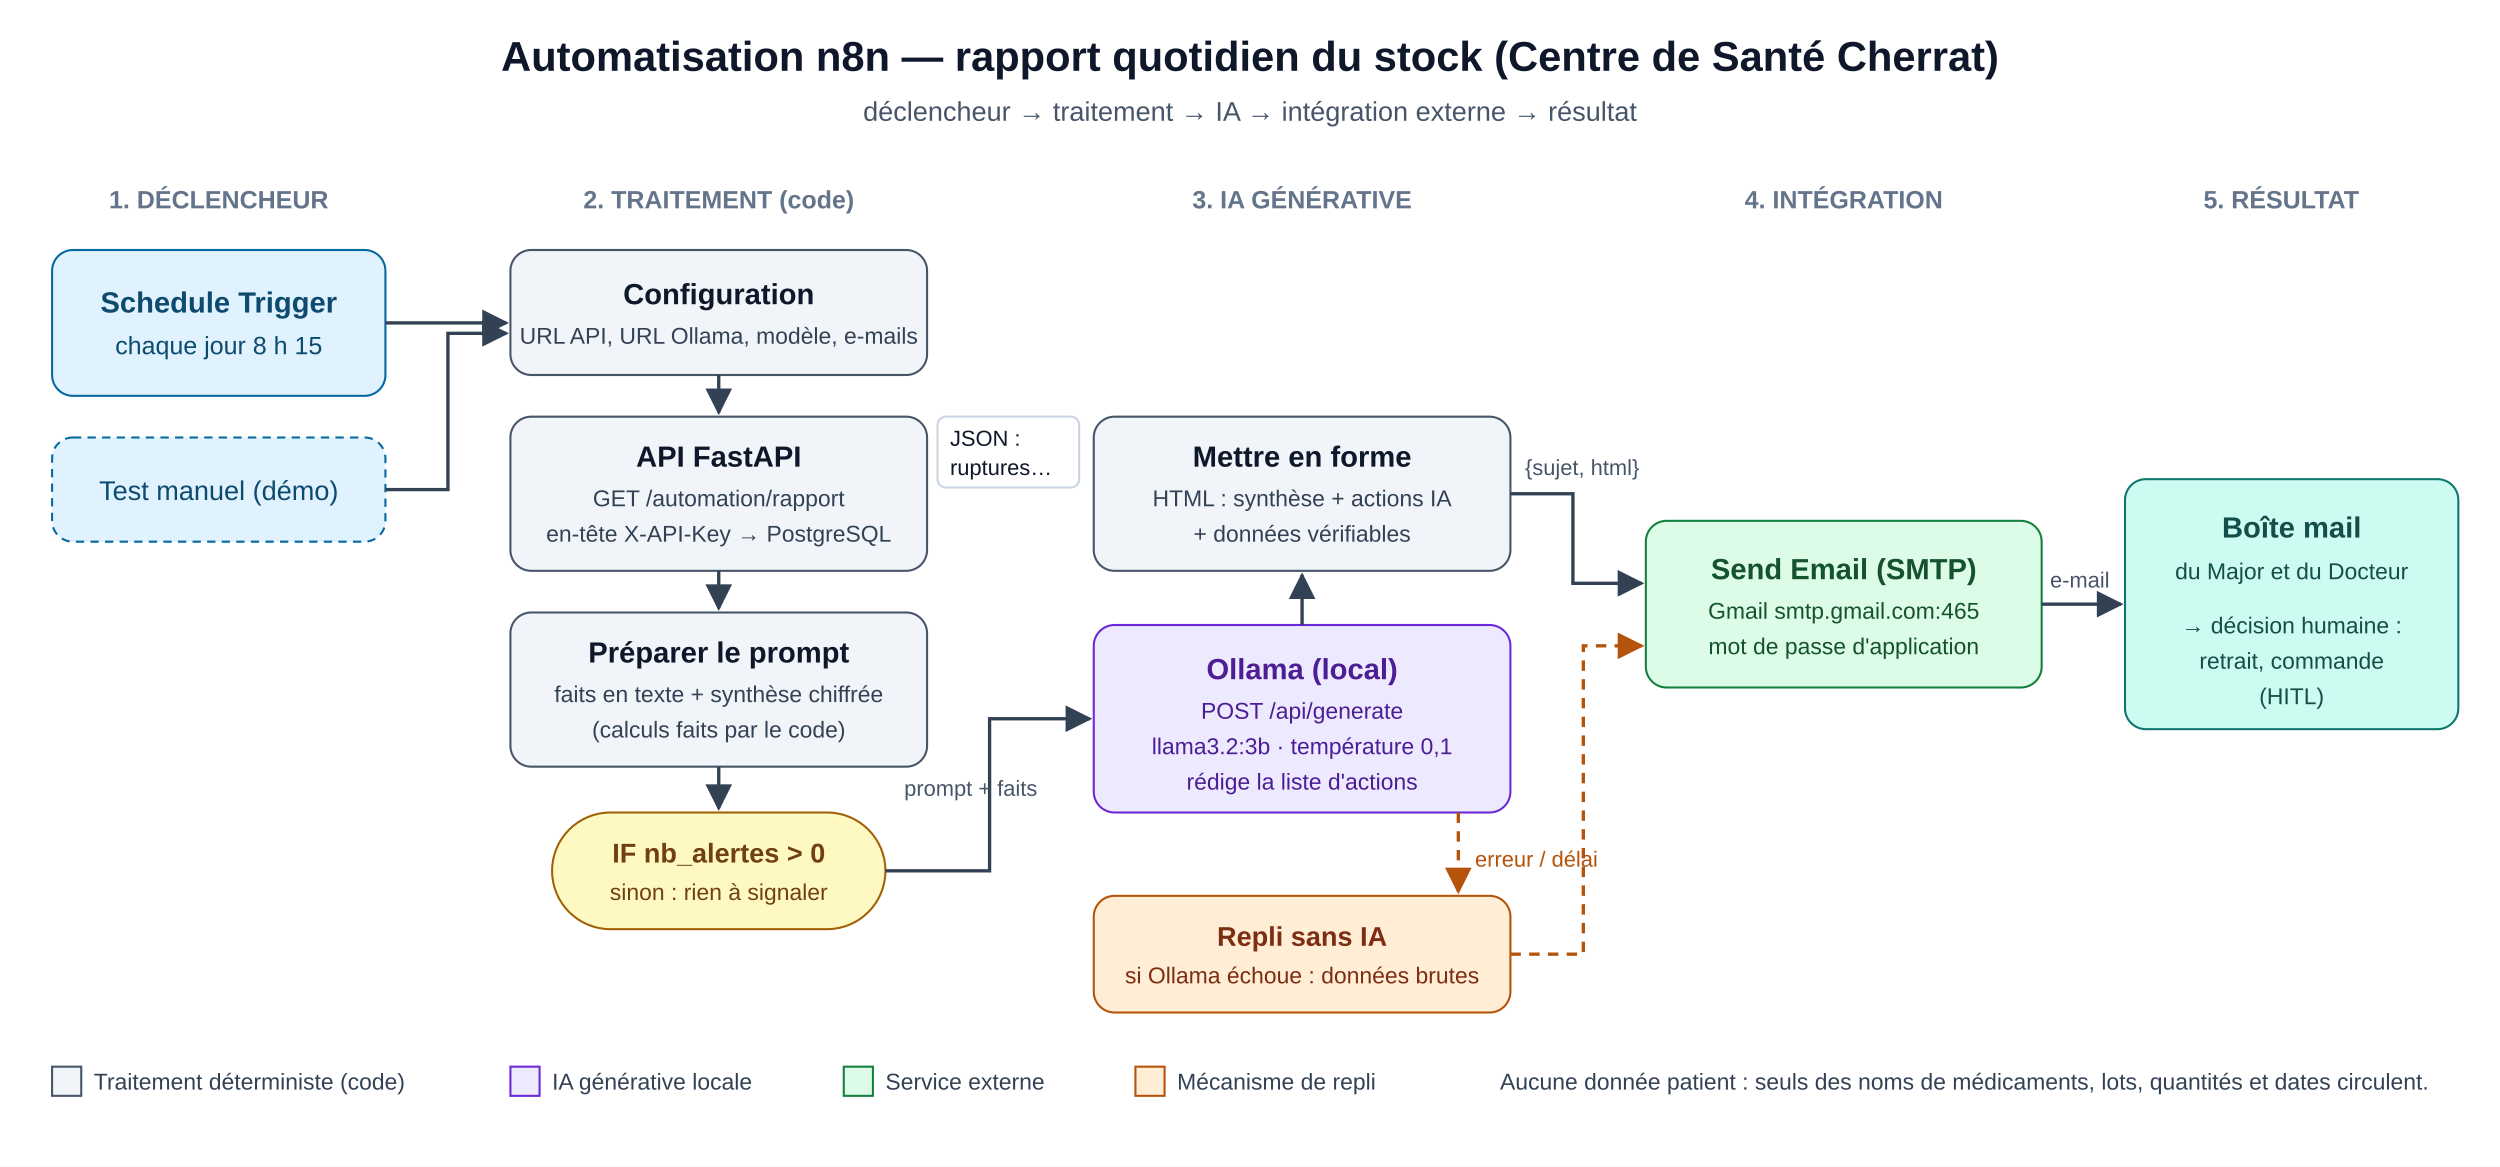
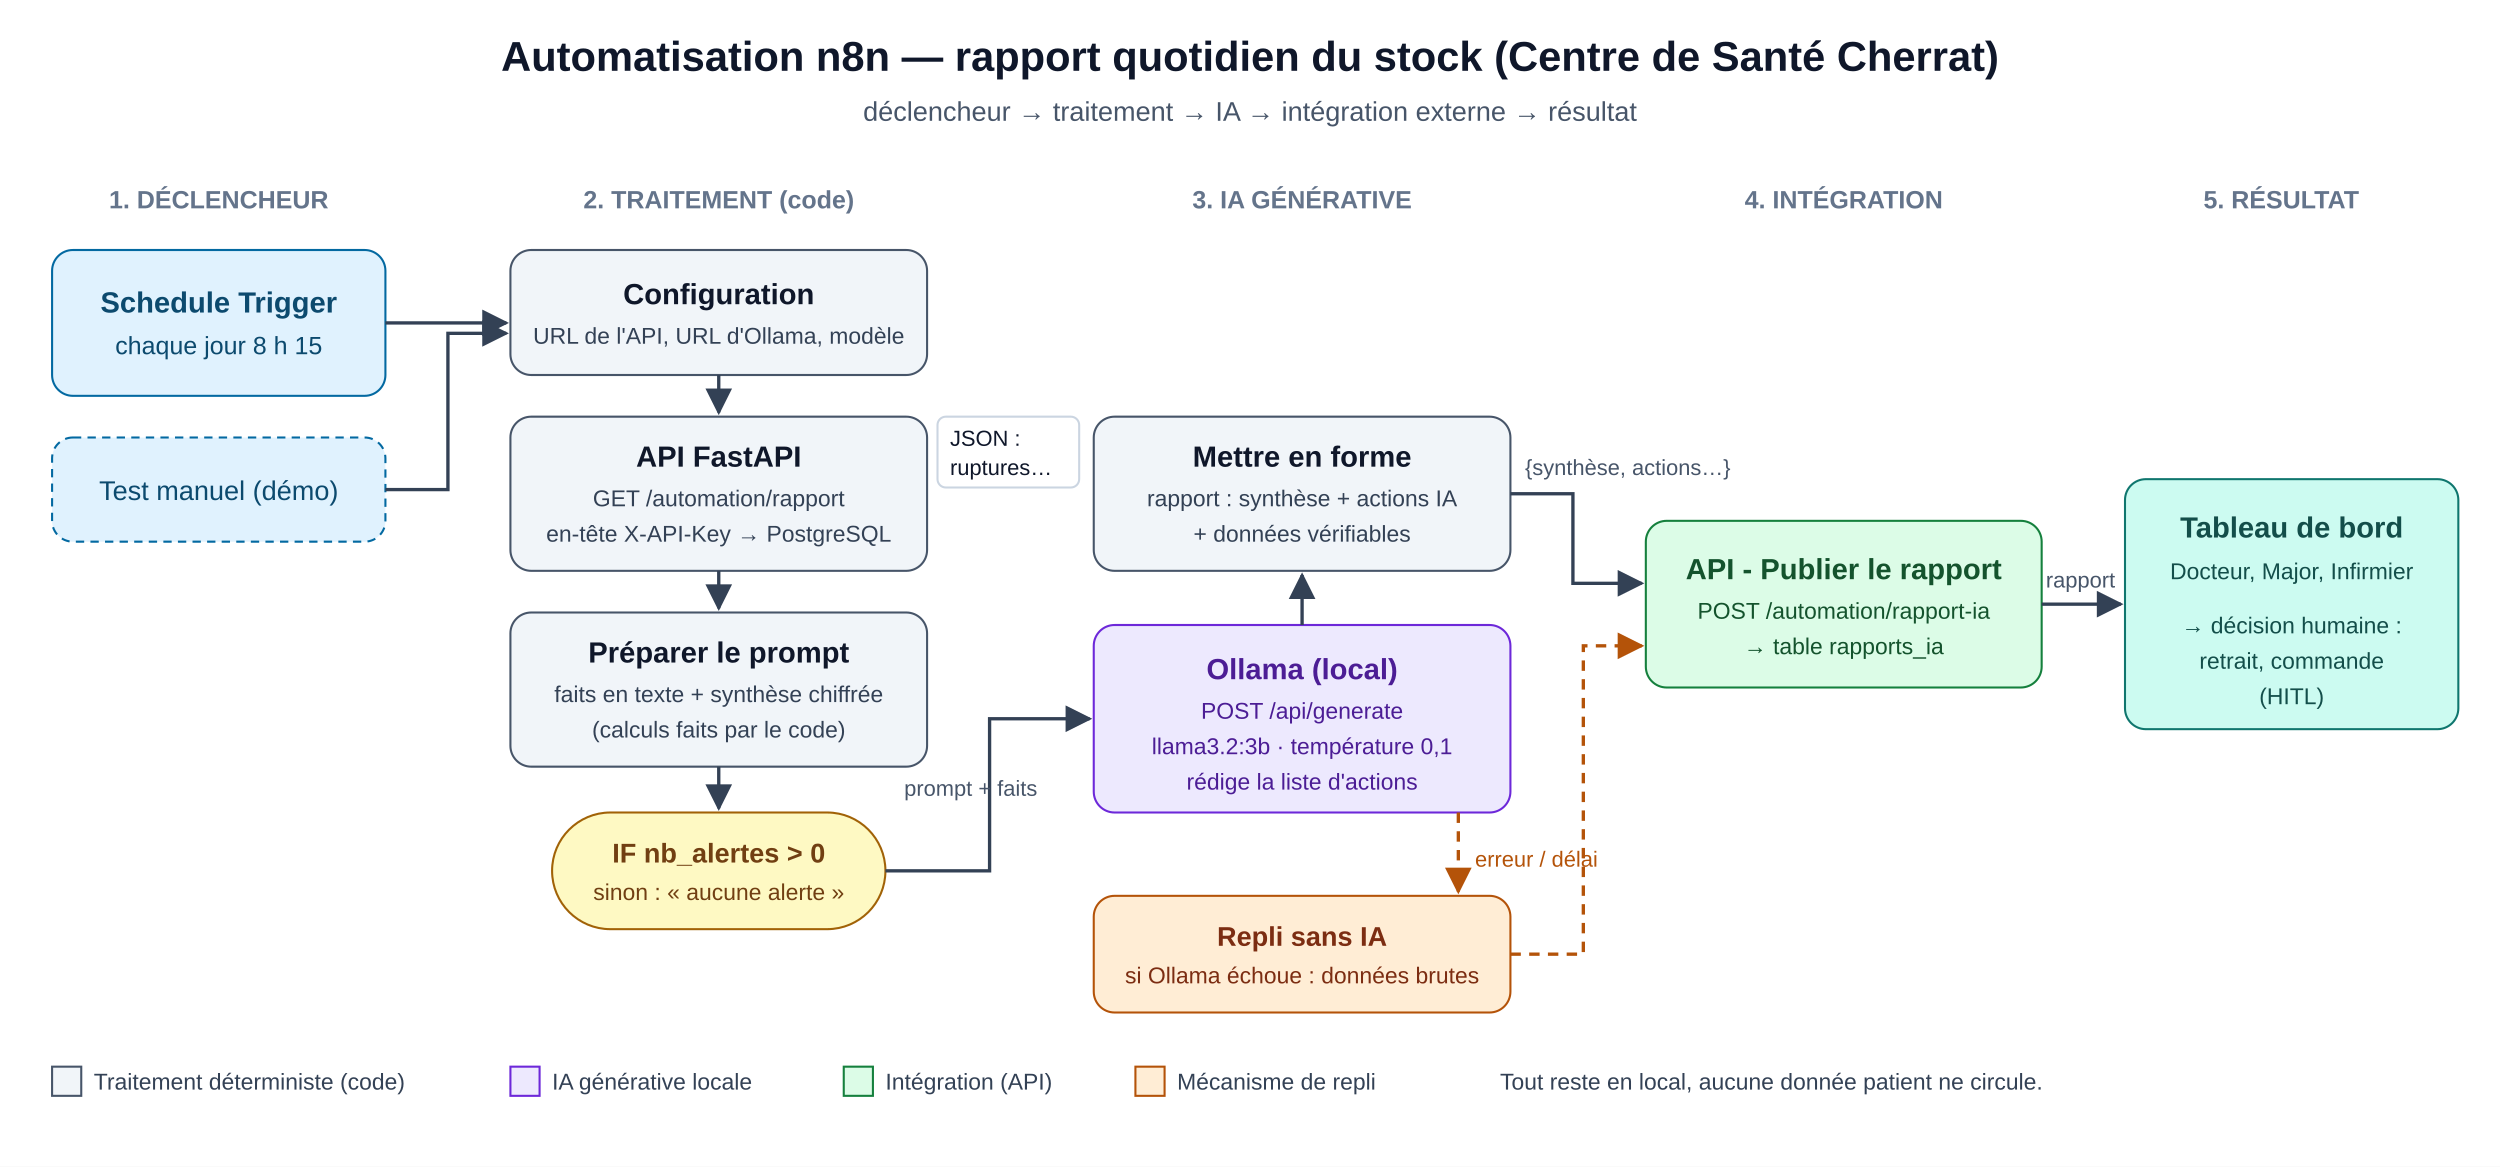
<svg xmlns="http://www.w3.org/2000/svg" viewBox="0 0 1200 560" font-family="Arial, Helvetica, sans-serif">
  <defs>
    <marker id="fl" viewBox="0 0 10 10" refX="9" refY="5" markerWidth="8" markerHeight="8" orient="auto-start-reverse">
      <path d="M0,0 L10,5 L0,10 z" fill="#334155" />
    </marker>
    <marker id="fr" viewBox="0 0 10 10" refX="9" refY="5" markerWidth="8" markerHeight="8" orient="auto-start-reverse">
      <path d="M0,0 L10,5 L0,10 z" fill="#b45309" />
    </marker>
  </defs>
  <rect width="1200" height="560" fill="#ffffff" />
  <text x="600" y="34" text-anchor="middle" font-size="20" font-weight="bold" fill="#0f172a">Automatisation n8n — rapport quotidien du stock (Centre de Santé Cherrat)</text>
  <text x="600" y="58" text-anchor="middle" font-size="13" fill="#475569">déclencheur → traitement → IA → intégration externe → résultat</text>
  <g font-size="12" font-weight="bold" fill="#64748b" text-anchor="middle">
    <text x="105" y="100">1. DÉCLENCHEUR</text>
    <text x="345" y="100">2. TRAITEMENT (code)</text>
    <text x="625" y="100">3. IA GÉNÉRATIVE</text>
    <text x="885" y="100">4. INTÉGRATION</text>
    <text x="1095" y="100">5. RÉSULTAT</text>
  </g>
  <rect x="25" y="120" width="160" height="70" rx="10" fill="#e0f2fe" stroke="#0369a1" />
  <text x="105" y="150" text-anchor="middle" font-size="14" font-weight="bold" fill="#0c4a6e">Schedule Trigger</text>
  <text x="105" y="170" text-anchor="middle" font-size="12" fill="#0c4a6e">chaque jour 8 h 15</text>
  <rect x="25" y="210" width="160" height="50" rx="10" fill="#e0f2fe" stroke="#0369a1" stroke-dasharray="4 3" />
  <text x="105" y="240" text-anchor="middle" font-size="13" fill="#0c4a6e">Test manuel (démo)</text>
  <rect x="245" y="120" width="200" height="60" rx="10" fill="#f1f5f9" stroke="#475569" />
  <text x="345" y="146" text-anchor="middle" font-size="14" font-weight="bold" fill="#0f172a">Configuration</text>
-   <text x="345" y="165" text-anchor="middle" font-size="11" fill="#334155">URL API, URL Ollama, modèle, e-mails</text>
+   <text x="345" y="165" text-anchor="middle" font-size="11" fill="#334155">URL de l'API, URL d'Ollama, modèle</text>
  <rect x="245" y="200" width="200" height="74" rx="10" fill="#f1f5f9" stroke="#475569" />
  <text x="345" y="224" text-anchor="middle" font-size="14" font-weight="bold" fill="#0f172a">API FastAPI</text>
  <text x="345" y="243" text-anchor="middle" font-size="11" fill="#334155">GET /automation/rapport</text>
  <text x="345" y="260" text-anchor="middle" font-size="11" fill="#334155">en-tête X-API-Key → PostgreSQL</text>
  <rect x="245" y="294" width="200" height="74" rx="10" fill="#f1f5f9" stroke="#475569" />
  <text x="345" y="318" text-anchor="middle" font-size="14" font-weight="bold" fill="#0f172a">Préparer le prompt</text>
  <text x="345" y="337" text-anchor="middle" font-size="11" fill="#334155">faits en texte + synthèse chiffrée</text>
  <text x="345" y="354" text-anchor="middle" font-size="11" fill="#334155">(calculs faits par le code)</text>
  <rect x="265" y="390" width="160" height="56" rx="28" fill="#fef9c3" stroke="#a16207" />
  <text x="345" y="414" text-anchor="middle" font-size="13" font-weight="bold" fill="#713f12">IF nb_alertes &gt; 0</text>
-   <text x="345" y="432" text-anchor="middle" font-size="11" fill="#713f12">sinon : rien à signaler</text>
+   <text x="345" y="432" text-anchor="middle" font-size="11" fill="#713f12">sinon : « aucune alerte »</text>
  <rect x="525" y="300" width="200" height="90" rx="10" fill="#ede9fe" stroke="#6d28d9" />
  <text x="625" y="326" text-anchor="middle" font-size="14" font-weight="bold" fill="#4c1d95">Ollama (local)</text>
  <text x="625" y="345" text-anchor="middle" font-size="11" fill="#4c1d95">POST /api/generate</text>
  <text x="625" y="362" text-anchor="middle" font-size="11" fill="#4c1d95">llama3.2:3b · température 0,1</text>
  <text x="625" y="379" text-anchor="middle" font-size="11" fill="#4c1d95">rédige la liste d'actions</text>
  <rect x="525" y="430" width="200" height="56" rx="10" fill="#ffedd5" stroke="#b45309" />
  <text x="625" y="454" text-anchor="middle" font-size="13" font-weight="bold" fill="#7c2d12">Repli sans IA</text>
  <text x="625" y="472" text-anchor="middle" font-size="11" fill="#7c2d12">si Ollama échoue : données brutes</text>
  <rect x="525" y="200" width="200" height="74" rx="10" fill="#f1f5f9" stroke="#475569" />
  <text x="625" y="224" text-anchor="middle" font-size="14" font-weight="bold" fill="#0f172a">Mettre en forme</text>
-   <text x="625" y="243" text-anchor="middle" font-size="11" fill="#334155">HTML : synthèse + actions IA</text>
+   <text x="625" y="243" text-anchor="middle" font-size="11" fill="#334155">rapport : synthèse + actions IA</text>
  <text x="625" y="260" text-anchor="middle" font-size="11" fill="#334155">+ données vérifiables</text>
  <rect x="790" y="250" width="190" height="80" rx="10" fill="#dcfce7" stroke="#15803d" />
-   <text x="885" y="278" text-anchor="middle" font-size="14" font-weight="bold" fill="#14532d">Send Email (SMTP)</text>
-   <text x="885" y="297" text-anchor="middle" font-size="11" fill="#14532d">Gmail smtp.gmail.com:465</text>
-   <text x="885" y="314" text-anchor="middle" font-size="11" fill="#14532d">mot de passe d'application</text>
+   <text x="885" y="278" text-anchor="middle" font-size="14" font-weight="bold" fill="#14532d">API - Publier le rapport</text>
+   <text x="885" y="297" text-anchor="middle" font-size="11" fill="#14532d">POST /automation/rapport-ia</text>
+   <text x="885" y="314" text-anchor="middle" font-size="11" fill="#14532d">→ table rapports_ia</text>
  <rect x="1020" y="230" width="160" height="120" rx="10" fill="#ccfbf1" stroke="#0f766e" />
-   <text x="1100" y="258" text-anchor="middle" font-size="14" font-weight="bold" fill="#134e4a">Boîte mail</text>
-   <text x="1100" y="278" text-anchor="middle" font-size="11" fill="#134e4a">du Major et du Docteur</text>
+   <text x="1100" y="258" text-anchor="middle" font-size="14" font-weight="bold" fill="#134e4a">Tableau de bord</text>
+   <text x="1100" y="278" text-anchor="middle" font-size="11" fill="#134e4a">Docteur, Major, Infirmier</text>
  <text x="1100" y="304" text-anchor="middle" font-size="11" fill="#134e4a">→ décision humaine :</text>
  <text x="1100" y="321" text-anchor="middle" font-size="11" fill="#134e4a">retrait, commande</text>
  <text x="1100" y="338" text-anchor="middle" font-size="11" fill="#134e4a">(HITL)</text>
  <g stroke="#334155" stroke-width="1.6" fill="none" marker-end="url(#fl)">
    <path d="M185 155 H243" />
    <path d="M185 235 H215 V160 H243" />
    <path d="M345 180 V198" />
    <path d="M345 274 V292" />
    <path d="M345 368 V388" />
    <path d="M425 418 H475 V345 H523" />
    <path d="M625 300 V276" />
    <path d="M725 237 H755 V280 H788" />
    <path d="M980 290 H1018" />
  </g>
  <g stroke="#b45309" stroke-width="1.6" fill="none" stroke-dasharray="5 4" marker-end="url(#fr)">
    <path d="M700 390 V428" />
    <path d="M725 458 H760 V310 H788" />
  </g>
  <g font-size="10.5" fill="#0f172a">
    <rect x="450" y="200" width="68" height="34" rx="4" fill="#fff" stroke="#cbd5e1" />
    <text x="456" y="214">JSON :</text>
    <text x="456" y="228">ruptures…</text>
    <text x="434" y="382" fill="#475569">prompt + faits</text>
-     <text x="732" y="228" fill="#475569">{sujet, html}</text>
-     <text x="984" y="282" fill="#475569">e-mail</text>
+     <text x="732" y="228" fill="#475569">{synthèse, actions…}</text>
+     <text x="982" y="282" fill="#475569">rapport</text>
    <text x="708" y="416" fill="#b45309">erreur / délai</text>
  </g>
  <g font-size="11" fill="#334155">
    <rect x="25" y="512" width="14" height="14" fill="#f1f5f9" stroke="#475569" />
    <text x="45" y="523">Traitement déterministe (code)</text>
    <rect x="245" y="512" width="14" height="14" fill="#ede9fe" stroke="#6d28d9" />
    <text x="265" y="523">IA générative locale</text>
    <rect x="405" y="512" width="14" height="14" fill="#dcfce7" stroke="#15803d" />
-     <text x="425" y="523">Service externe</text>
+     <text x="425" y="523">Intégration (API)</text>
    <rect x="545" y="512" width="14" height="14" fill="#ffedd5" stroke="#b45309" />
    <text x="565" y="523">Mécanisme de repli</text>
-     <text x="720" y="523">Aucune donnée patient : seuls des noms de médicaments, lots, quantités et dates circulent.</text>
+     <text x="720" y="523">Tout reste en local, aucune donnée patient ne circule.</text>
  </g>
</svg>
